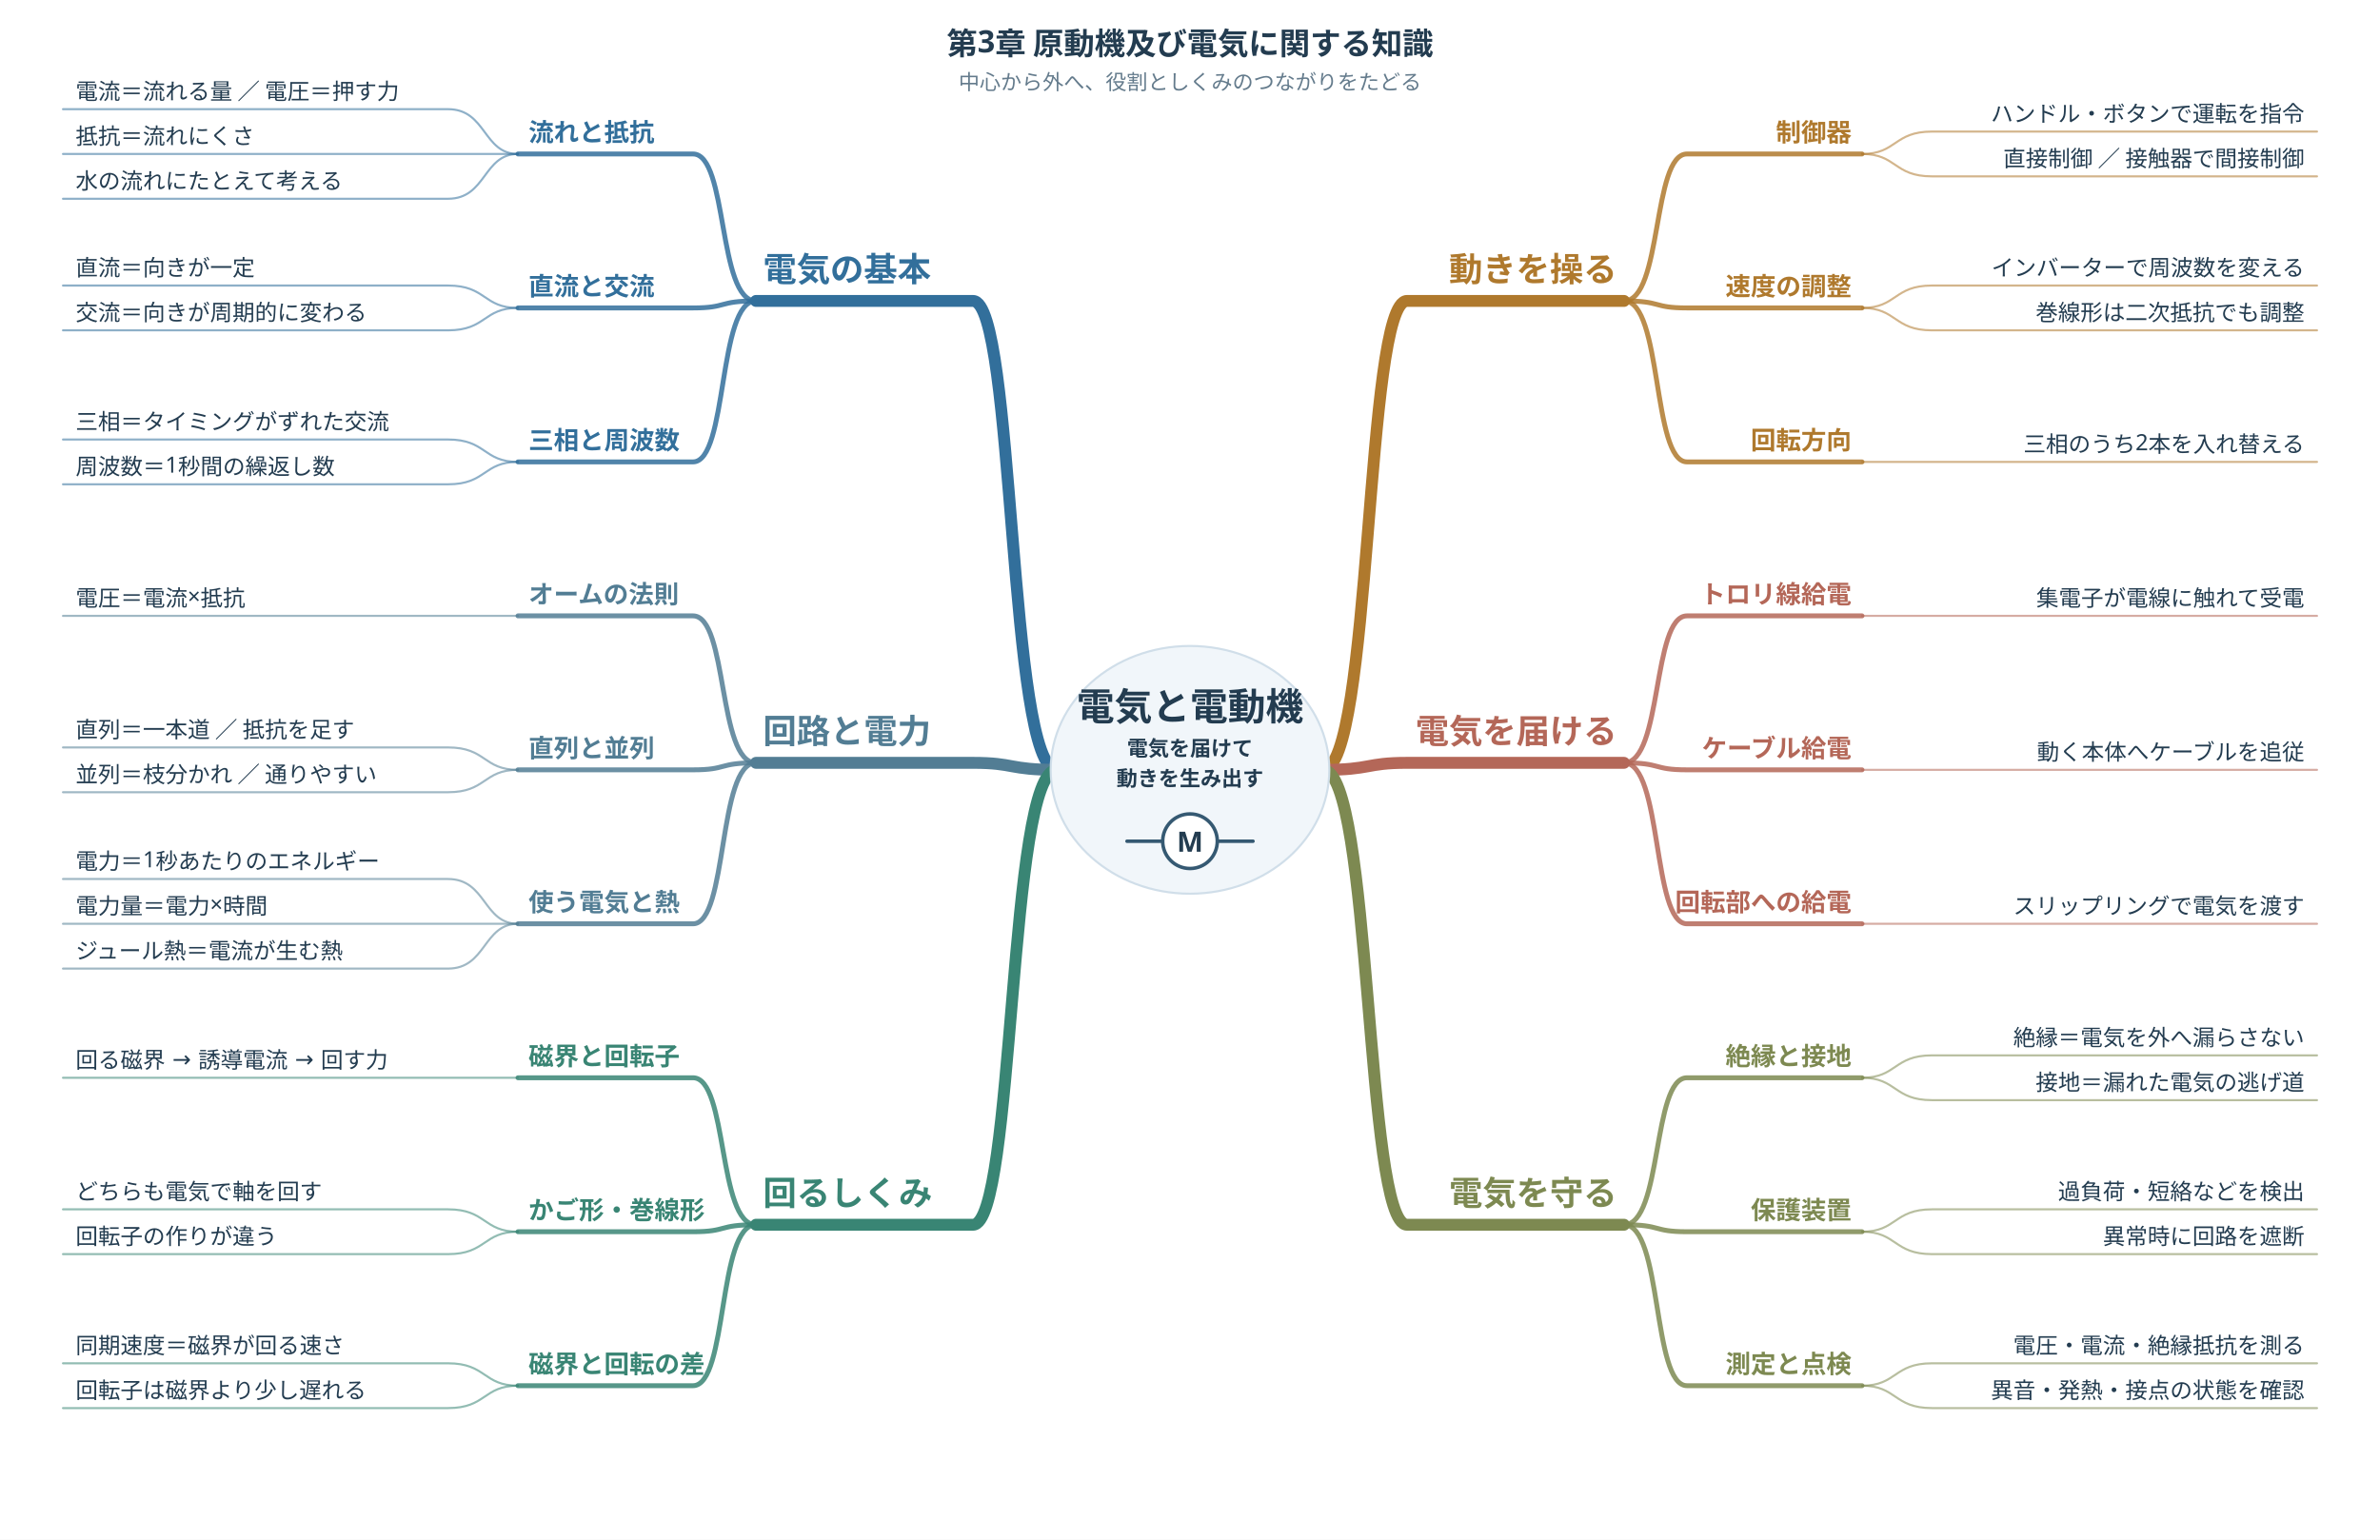
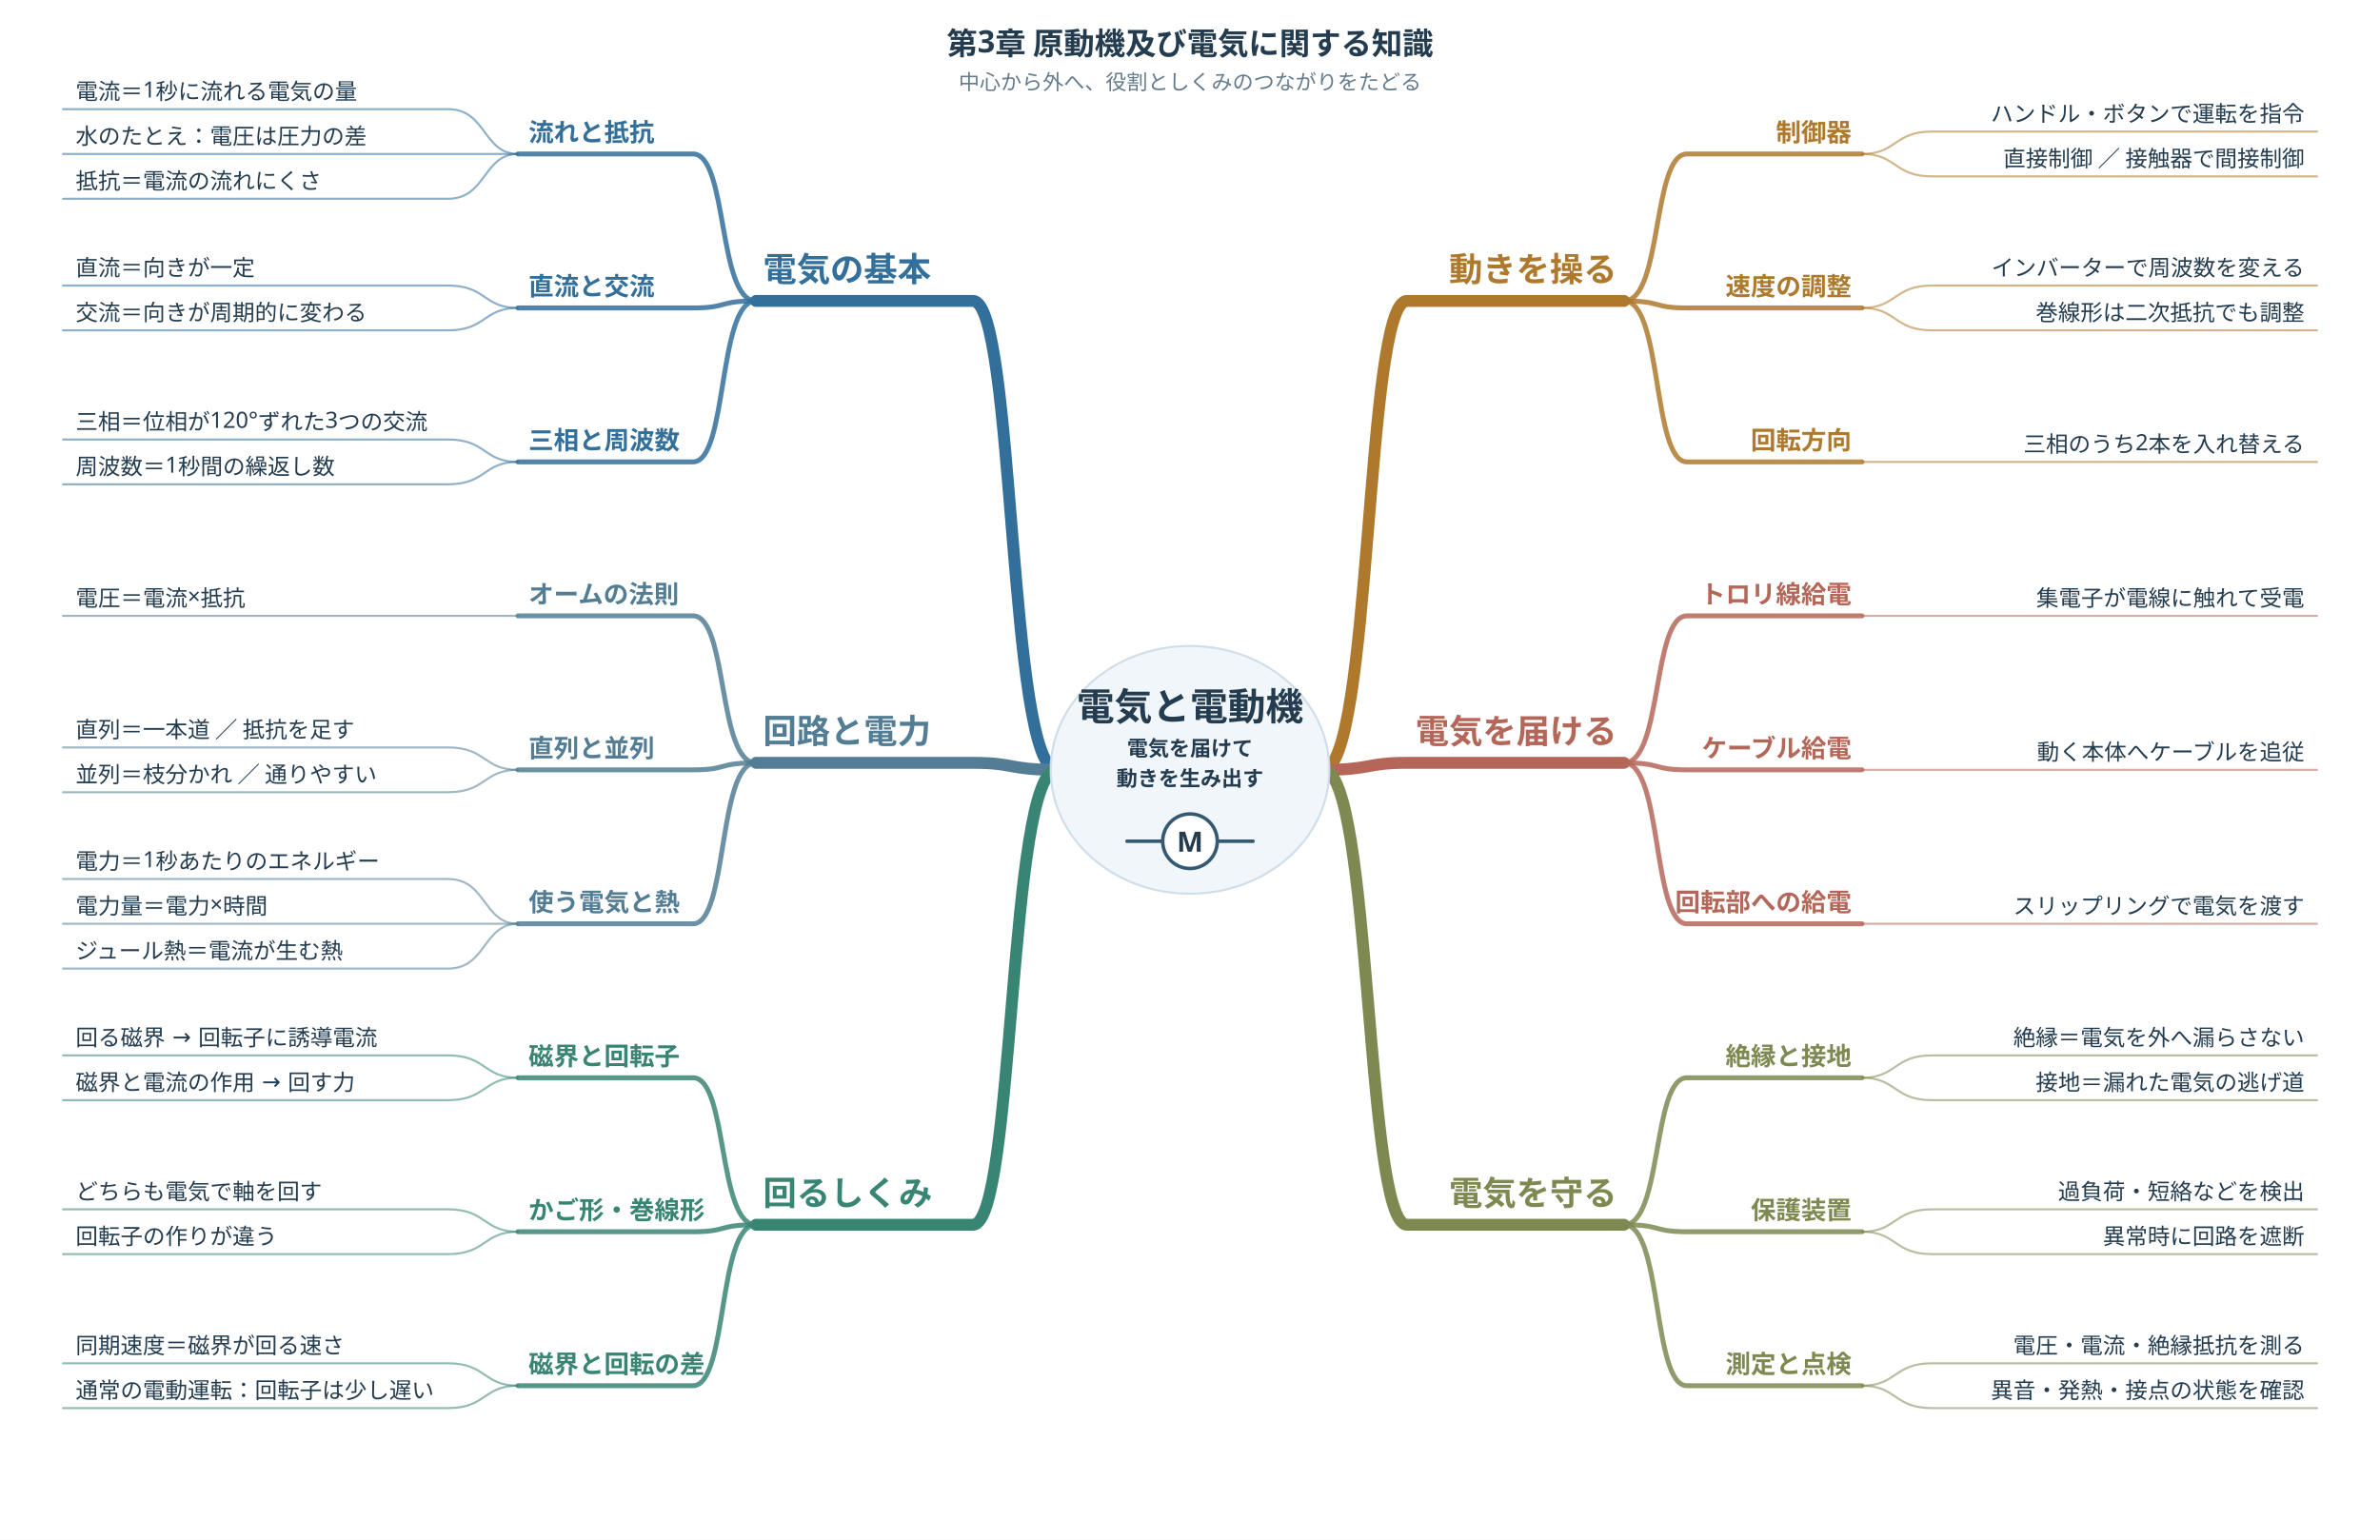
<svg xmlns="http://www.w3.org/2000/svg" width="3400" height="2200" viewBox="0 0 3400 2200" role="img" aria-labelledby="title desc">
  <rect width="3400" height="2200" fill="white" />
  <g font-family="Meiryo, sans-serif" fill="#233C50" stroke-linecap="round" stroke-linejoin="round">
    <text x="1700" y="78" text-anchor="middle" font-size="44" font-weight="700" fill="#233C50">第3章  原動機及び電気に関する知識</text>
    <text x="1700" y="128" text-anchor="middle" font-size="30" font-weight="500" fill="#647B8C">中心から外へ、役割としくみのつながりをたどる</text>
    <path d="M 1510 1100 C 1440 1100 1450 430 1390 430 L 1080 430" fill="none" stroke="#326F9B" stroke-width="17" opacity="1" />
    <text x="1090" y="402" text-anchor="start" font-size="48" font-weight="700" fill="#326F9B">電気の基本</text>
    <path d="M 1080 430 C 1025 430 1040 220 990 220 L 740 220" fill="none" stroke="#326F9B" stroke-width="7" opacity="0.85" />
    <text x="755" y="202" text-anchor="start" font-size="36" font-weight="700" fill="#326F9B">流れと抵抗</text>
    <path d="M 740 220 C 690 220 695 156.0 640 156.0 L 90 156.0" fill="none" stroke="#326F9B" stroke-width="3" opacity="0.55" />
-     <text x="108" y="142.0" text-anchor="start" font-size="32" font-weight="500" fill="#233C50">電流＝流れる量 ／ 電圧＝押す力</text>
+     <text x="108" y="142.0" text-anchor="start" font-size="32" font-weight="500" fill="#233C50">電流＝1秒に流れる電気の量</text>
    <path d="M 740 220 C 690 220 695 220.0 640 220.0 L 90 220.0" fill="none" stroke="#326F9B" stroke-width="3" opacity="0.55" />
-     <text x="108" y="206.0" text-anchor="start" font-size="32" font-weight="500" fill="#233C50">抵抗＝流れにくさ</text>
+     <text x="108" y="206.0" text-anchor="start" font-size="32" font-weight="500" fill="#233C50">水のたとえ：電圧は圧力の差</text>
    <path d="M 740 220 C 690 220 695 284.0 640 284.0 L 90 284.0" fill="none" stroke="#326F9B" stroke-width="3" opacity="0.55" />
-     <text x="108" y="270.0" text-anchor="start" font-size="32" font-weight="500" fill="#233C50">水の流れにたとえて考える</text>
+     <text x="108" y="270.0" text-anchor="start" font-size="32" font-weight="500" fill="#233C50">抵抗＝電流の流れにくさ</text>
    <path d="M 1080 430 C 1025 430 1040 440 990 440 L 740 440" fill="none" stroke="#326F9B" stroke-width="7" opacity="0.85" />
    <text x="755" y="422" text-anchor="start" font-size="36" font-weight="700" fill="#326F9B">直流と交流</text>
    <path d="M 740 440 C 690 440 695 408.0 640 408.0 L 90 408.0" fill="none" stroke="#326F9B" stroke-width="3" opacity="0.55" />
    <text x="108" y="394.0" text-anchor="start" font-size="32" font-weight="500" fill="#233C50">直流＝向きが一定</text>
    <path d="M 740 440 C 690 440 695 472.0 640 472.0 L 90 472.0" fill="none" stroke="#326F9B" stroke-width="3" opacity="0.55" />
    <text x="108" y="458.0" text-anchor="start" font-size="32" font-weight="500" fill="#233C50">交流＝向きが周期的に変わる</text>
    <path d="M 1080 430 C 1025 430 1040 660 990 660 L 740 660" fill="none" stroke="#326F9B" stroke-width="7" opacity="0.85" />
    <text x="755" y="642" text-anchor="start" font-size="36" font-weight="700" fill="#326F9B">三相と周波数</text>
    <path d="M 740 660 C 690 660 695 628.0 640 628.0 L 90 628.0" fill="none" stroke="#326F9B" stroke-width="3" opacity="0.55" />
-     <text x="108" y="614.0" text-anchor="start" font-size="32" font-weight="500" fill="#233C50">三相＝タイミングがずれた交流</text>
+     <text x="108" y="614.0" text-anchor="start" font-size="32" font-weight="500" fill="#233C50">三相＝位相が120°ずれた3つの交流</text>
    <path d="M 740 660 C 690 660 695 692.0 640 692.0 L 90 692.0" fill="none" stroke="#326F9B" stroke-width="3" opacity="0.55" />
    <text x="108" y="678.0" text-anchor="start" font-size="32" font-weight="500" fill="#233C50">周波数＝1秒間の繰返し数</text>
    <path d="M 1510 1100 C 1440 1100 1450 1090 1390 1090 L 1080 1090" fill="none" stroke="#527D94" stroke-width="17" opacity="1" />
    <text x="1090" y="1062" text-anchor="start" font-size="48" font-weight="700" fill="#527D94">回路と電力</text>
    <path d="M 1080 1090 C 1025 1090 1040 880 990 880 L 740 880" fill="none" stroke="#527D94" stroke-width="7" opacity="0.85" />
    <text x="755" y="862" text-anchor="start" font-size="36" font-weight="700" fill="#527D94">オームの法則</text>
    <path d="M 740 880 C 690 880 695 880.0 640 880.0 L 90 880.0" fill="none" stroke="#527D94" stroke-width="3" opacity="0.55" />
    <text x="108" y="866.0" text-anchor="start" font-size="32" font-weight="500" fill="#233C50">電圧＝電流×抵抗</text>
    <path d="M 1080 1090 C 1025 1090 1040 1100 990 1100 L 740 1100" fill="none" stroke="#527D94" stroke-width="7" opacity="0.85" />
    <text x="755" y="1082" text-anchor="start" font-size="36" font-weight="700" fill="#527D94">直列と並列</text>
    <path d="M 740 1100 C 690 1100 695 1068.0 640 1068.0 L 90 1068.0" fill="none" stroke="#527D94" stroke-width="3" opacity="0.55" />
    <text x="108" y="1054.0" text-anchor="start" font-size="32" font-weight="500" fill="#233C50">直列＝一本道 ／ 抵抗を足す</text>
    <path d="M 740 1100 C 690 1100 695 1132.0 640 1132.0 L 90 1132.0" fill="none" stroke="#527D94" stroke-width="3" opacity="0.55" />
    <text x="108" y="1118.0" text-anchor="start" font-size="32" font-weight="500" fill="#233C50">並列＝枝分かれ ／ 通りやすい</text>
    <path d="M 1080 1090 C 1025 1090 1040 1320 990 1320 L 740 1320" fill="none" stroke="#527D94" stroke-width="7" opacity="0.85" />
    <text x="755" y="1302" text-anchor="start" font-size="36" font-weight="700" fill="#527D94">使う電気と熱</text>
    <path d="M 740 1320 C 690 1320 695 1256.0 640 1256.0 L 90 1256.0" fill="none" stroke="#527D94" stroke-width="3" opacity="0.55" />
    <text x="108" y="1242.0" text-anchor="start" font-size="32" font-weight="500" fill="#233C50">電力＝1秒あたりのエネルギー</text>
    <path d="M 740 1320 C 690 1320 695 1320.0 640 1320.0 L 90 1320.0" fill="none" stroke="#527D94" stroke-width="3" opacity="0.55" />
    <text x="108" y="1306.0" text-anchor="start" font-size="32" font-weight="500" fill="#233C50">電力量＝電力×時間</text>
    <path d="M 740 1320 C 690 1320 695 1384.0 640 1384.0 L 90 1384.0" fill="none" stroke="#527D94" stroke-width="3" opacity="0.55" />
    <text x="108" y="1370.0" text-anchor="start" font-size="32" font-weight="500" fill="#233C50">ジュール熱＝電流が生む熱</text>
    <path d="M 1510 1100 C 1440 1100 1450 1750 1390 1750 L 1080 1750" fill="none" stroke="#398574" stroke-width="17" opacity="1" />
    <text x="1090" y="1722" text-anchor="start" font-size="48" font-weight="700" fill="#398574">回るしくみ</text>
    <path d="M 1080 1750 C 1025 1750 1040 1540 990 1540 L 740 1540" fill="none" stroke="#398574" stroke-width="7" opacity="0.85" />
    <text x="755" y="1522" text-anchor="start" font-size="36" font-weight="700" fill="#398574">磁界と回転子</text>
-     <path d="M 740 1540 C 690 1540 695 1540.0 640 1540.0 L 90 1540.0" fill="none" stroke="#398574" stroke-width="3" opacity="0.55" />
-     <text x="108" y="1526.0" text-anchor="start" font-size="32" font-weight="500" fill="#233C50">回る磁界 → 誘導電流 → 回す力</text>
+     <path d="M 740 1540 C 690 1540 695 1508.0 640 1508.0 L 90 1508.0" fill="none" stroke="#398574" stroke-width="3" opacity="0.55" />
+     <text x="108" y="1494.0" text-anchor="start" font-size="32" font-weight="500" fill="#233C50">回る磁界 → 回転子に誘導電流</text>
+     <path d="M 740 1540 C 690 1540 695 1572.0 640 1572.0 L 90 1572.0" fill="none" stroke="#398574" stroke-width="3" opacity="0.55" />
+     <text x="108" y="1558.0" text-anchor="start" font-size="32" font-weight="500" fill="#233C50">磁界と電流の作用 → 回す力</text>
    <path d="M 1080 1750 C 1025 1750 1040 1760 990 1760 L 740 1760" fill="none" stroke="#398574" stroke-width="7" opacity="0.85" />
    <text x="755" y="1742" text-anchor="start" font-size="36" font-weight="700" fill="#398574">かご形・巻線形</text>
    <path d="M 740 1760 C 690 1760 695 1728.0 640 1728.0 L 90 1728.0" fill="none" stroke="#398574" stroke-width="3" opacity="0.55" />
    <text x="108" y="1714.0" text-anchor="start" font-size="32" font-weight="500" fill="#233C50">どちらも電気で軸を回す</text>
    <path d="M 740 1760 C 690 1760 695 1792.0 640 1792.0 L 90 1792.0" fill="none" stroke="#398574" stroke-width="3" opacity="0.55" />
    <text x="108" y="1778.0" text-anchor="start" font-size="32" font-weight="500" fill="#233C50">回転子の作りが違う</text>
    <path d="M 1080 1750 C 1025 1750 1040 1980 990 1980 L 740 1980" fill="none" stroke="#398574" stroke-width="7" opacity="0.85" />
    <text x="755" y="1962" text-anchor="start" font-size="36" font-weight="700" fill="#398574">磁界と回転の差</text>
    <path d="M 740 1980 C 690 1980 695 1948.0 640 1948.0 L 90 1948.0" fill="none" stroke="#398574" stroke-width="3" opacity="0.55" />
    <text x="108" y="1934.0" text-anchor="start" font-size="32" font-weight="500" fill="#233C50">同期速度＝磁界が回る速さ</text>
    <path d="M 740 1980 C 690 1980 695 2012.0 640 2012.0 L 90 2012.0" fill="none" stroke="#398574" stroke-width="3" opacity="0.55" />
-     <text x="108" y="1998.0" text-anchor="start" font-size="32" font-weight="500" fill="#233C50">回転子は磁界より少し遅れる</text>
+     <text x="108" y="1998.0" text-anchor="start" font-size="32" font-weight="500" fill="#233C50">通常の電動運転：回転子は少し遅い</text>
    <path d="M 1890 1100 C 1960 1100 1950 430 2010 430 L 2320 430" fill="none" stroke="#AF792D" stroke-width="17" opacity="1" />
    <text x="2310" y="402" text-anchor="end" font-size="48" font-weight="700" fill="#AF792D">動きを操る</text>
    <path d="M 2320 430 C 2375 430 2360 220 2410 220 L 2660 220" fill="none" stroke="#AF792D" stroke-width="7" opacity="0.85" />
    <text x="2645" y="202" text-anchor="end" font-size="36" font-weight="700" fill="#AF792D">制御器</text>
    <path d="M 2660 220 C 2710 220 2705 188.0 2760 188.0 L 3310 188.0" fill="none" stroke="#AF792D" stroke-width="3" opacity="0.55" />
    <text x="3292" y="174.0" text-anchor="end" font-size="32" font-weight="500" fill="#233C50">ハンドル・ボタンで運転を指令</text>
    <path d="M 2660 220 C 2710 220 2705 252.0 2760 252.0 L 3310 252.0" fill="none" stroke="#AF792D" stroke-width="3" opacity="0.55" />
    <text x="3292" y="238.0" text-anchor="end" font-size="32" font-weight="500" fill="#233C50">直接制御 ／ 接触器で間接制御</text>
    <path d="M 2320 430 C 2375 430 2360 440 2410 440 L 2660 440" fill="none" stroke="#AF792D" stroke-width="7" opacity="0.85" />
    <text x="2645" y="422" text-anchor="end" font-size="36" font-weight="700" fill="#AF792D">速度の調整</text>
    <path d="M 2660 440 C 2710 440 2705 408.0 2760 408.0 L 3310 408.0" fill="none" stroke="#AF792D" stroke-width="3" opacity="0.55" />
    <text x="3292" y="394.0" text-anchor="end" font-size="32" font-weight="500" fill="#233C50">インバーターで周波数を変える</text>
    <path d="M 2660 440 C 2710 440 2705 472.0 2760 472.0 L 3310 472.0" fill="none" stroke="#AF792D" stroke-width="3" opacity="0.55" />
    <text x="3292" y="458.0" text-anchor="end" font-size="32" font-weight="500" fill="#233C50">巻線形は二次抵抗でも調整</text>
    <path d="M 2320 430 C 2375 430 2360 660 2410 660 L 2660 660" fill="none" stroke="#AF792D" stroke-width="7" opacity="0.85" />
    <text x="2645" y="642" text-anchor="end" font-size="36" font-weight="700" fill="#AF792D">回転方向</text>
    <path d="M 2660 660 C 2710 660 2705 660.0 2760 660.0 L 3310 660.0" fill="none" stroke="#AF792D" stroke-width="3" opacity="0.55" />
    <text x="3292" y="646.0" text-anchor="end" font-size="32" font-weight="500" fill="#233C50">三相のうち2本を入れ替える</text>
    <path d="M 1890 1100 C 1960 1100 1950 1090 2010 1090 L 2320 1090" fill="none" stroke="#B46758" stroke-width="17" opacity="1" />
    <text x="2310" y="1062" text-anchor="end" font-size="48" font-weight="700" fill="#B46758">電気を届ける</text>
    <path d="M 2320 1090 C 2375 1090 2360 880 2410 880 L 2660 880" fill="none" stroke="#B46758" stroke-width="7" opacity="0.85" />
    <text x="2645" y="862" text-anchor="end" font-size="36" font-weight="700" fill="#B46758">トロリ線給電</text>
    <path d="M 2660 880 C 2710 880 2705 880.0 2760 880.0 L 3310 880.0" fill="none" stroke="#B46758" stroke-width="3" opacity="0.55" />
    <text x="3292" y="866.0" text-anchor="end" font-size="32" font-weight="500" fill="#233C50">集電子が電線に触れて受電</text>
    <path d="M 2320 1090 C 2375 1090 2360 1100 2410 1100 L 2660 1100" fill="none" stroke="#B46758" stroke-width="7" opacity="0.85" />
    <text x="2645" y="1082" text-anchor="end" font-size="36" font-weight="700" fill="#B46758">ケーブル給電</text>
    <path d="M 2660 1100 C 2710 1100 2705 1100.0 2760 1100.0 L 3310 1100.0" fill="none" stroke="#B46758" stroke-width="3" opacity="0.55" />
    <text x="3292" y="1086.0" text-anchor="end" font-size="32" font-weight="500" fill="#233C50">動く本体へケーブルを追従</text>
    <path d="M 2320 1090 C 2375 1090 2360 1320 2410 1320 L 2660 1320" fill="none" stroke="#B46758" stroke-width="7" opacity="0.85" />
    <text x="2645" y="1302" text-anchor="end" font-size="36" font-weight="700" fill="#B46758">回転部への給電</text>
    <path d="M 2660 1320 C 2710 1320 2705 1320.0 2760 1320.0 L 3310 1320.0" fill="none" stroke="#B46758" stroke-width="3" opacity="0.55" />
    <text x="3292" y="1306.0" text-anchor="end" font-size="32" font-weight="500" fill="#233C50">スリップリングで電気を渡す</text>
    <path d="M 1890 1100 C 1960 1100 1950 1750 2010 1750 L 2320 1750" fill="none" stroke="#7D8951" stroke-width="17" opacity="1" />
    <text x="2310" y="1722" text-anchor="end" font-size="48" font-weight="700" fill="#7D8951">電気を守る</text>
    <path d="M 2320 1750 C 2375 1750 2360 1540 2410 1540 L 2660 1540" fill="none" stroke="#7D8951" stroke-width="7" opacity="0.85" />
    <text x="2645" y="1522" text-anchor="end" font-size="36" font-weight="700" fill="#7D8951">絶縁と接地</text>
    <path d="M 2660 1540 C 2710 1540 2705 1508.0 2760 1508.0 L 3310 1508.0" fill="none" stroke="#7D8951" stroke-width="3" opacity="0.55" />
    <text x="3292" y="1494.0" text-anchor="end" font-size="32" font-weight="500" fill="#233C50">絶縁＝電気を外へ漏らさない</text>
    <path d="M 2660 1540 C 2710 1540 2705 1572.0 2760 1572.0 L 3310 1572.0" fill="none" stroke="#7D8951" stroke-width="3" opacity="0.55" />
    <text x="3292" y="1558.0" text-anchor="end" font-size="32" font-weight="500" fill="#233C50">接地＝漏れた電気の逃げ道</text>
    <path d="M 2320 1750 C 2375 1750 2360 1760 2410 1760 L 2660 1760" fill="none" stroke="#7D8951" stroke-width="7" opacity="0.85" />
    <text x="2645" y="1742" text-anchor="end" font-size="36" font-weight="700" fill="#7D8951">保護装置</text>
    <path d="M 2660 1760 C 2710 1760 2705 1728.0 2760 1728.0 L 3310 1728.0" fill="none" stroke="#7D8951" stroke-width="3" opacity="0.55" />
    <text x="3292" y="1714.0" text-anchor="end" font-size="32" font-weight="500" fill="#233C50">過負荷・短絡などを検出</text>
    <path d="M 2660 1760 C 2710 1760 2705 1792.0 2760 1792.0 L 3310 1792.0" fill="none" stroke="#7D8951" stroke-width="3" opacity="0.55" />
    <text x="3292" y="1778.0" text-anchor="end" font-size="32" font-weight="500" fill="#233C50">異常時に回路を遮断</text>
    <path d="M 2320 1750 C 2375 1750 2360 1980 2410 1980 L 2660 1980" fill="none" stroke="#7D8951" stroke-width="7" opacity="0.85" />
    <text x="2645" y="1962" text-anchor="end" font-size="36" font-weight="700" fill="#7D8951">測定と点検</text>
    <path d="M 2660 1980 C 2710 1980 2705 1948.0 2760 1948.0 L 3310 1948.0" fill="none" stroke="#7D8951" stroke-width="3" opacity="0.55" />
    <text x="3292" y="1934.0" text-anchor="end" font-size="32" font-weight="500" fill="#233C50">電圧・電流・絶縁抵抗を測る</text>
    <path d="M 2660 1980 C 2710 1980 2705 2012.0 2760 2012.0 L 3310 2012.0" fill="none" stroke="#7D8951" stroke-width="3" opacity="0.55" />
    <text x="3292" y="1998.0" text-anchor="end" font-size="32" font-weight="500" fill="#233C50">異音・発熱・接点の状態を確認</text>
    <ellipse cx="1700" cy="1100" rx="199" ry="177" fill="#F1F6FA" stroke="#D0DEE9" stroke-width="3" />
    <text x="1700" y="1029" text-anchor="middle" font-size="54" font-weight="700" fill="#233C50">電気と電動機</text>
    <text x="1700" y="1080" text-anchor="middle" font-size="30" font-weight="600" fill="#233C50">電気を届けて</text>
    <text x="1700" y="1123" text-anchor="middle" font-size="30" font-weight="600" fill="#233C50">動きを生み出す</text>
    <path d="M1610 1202H1660 M1740 1202H1790" fill="none" stroke="#355972" stroke-width="5" opacity="1" />
    <circle cx="1700" cy="1202" r="39" fill="white" stroke="#355972" stroke-width="5" />
    <text x="1700" y="1217" text-anchor="middle" font-size="40" font-weight="700" fill="#233C50">M</text>
  </g>
</svg>
